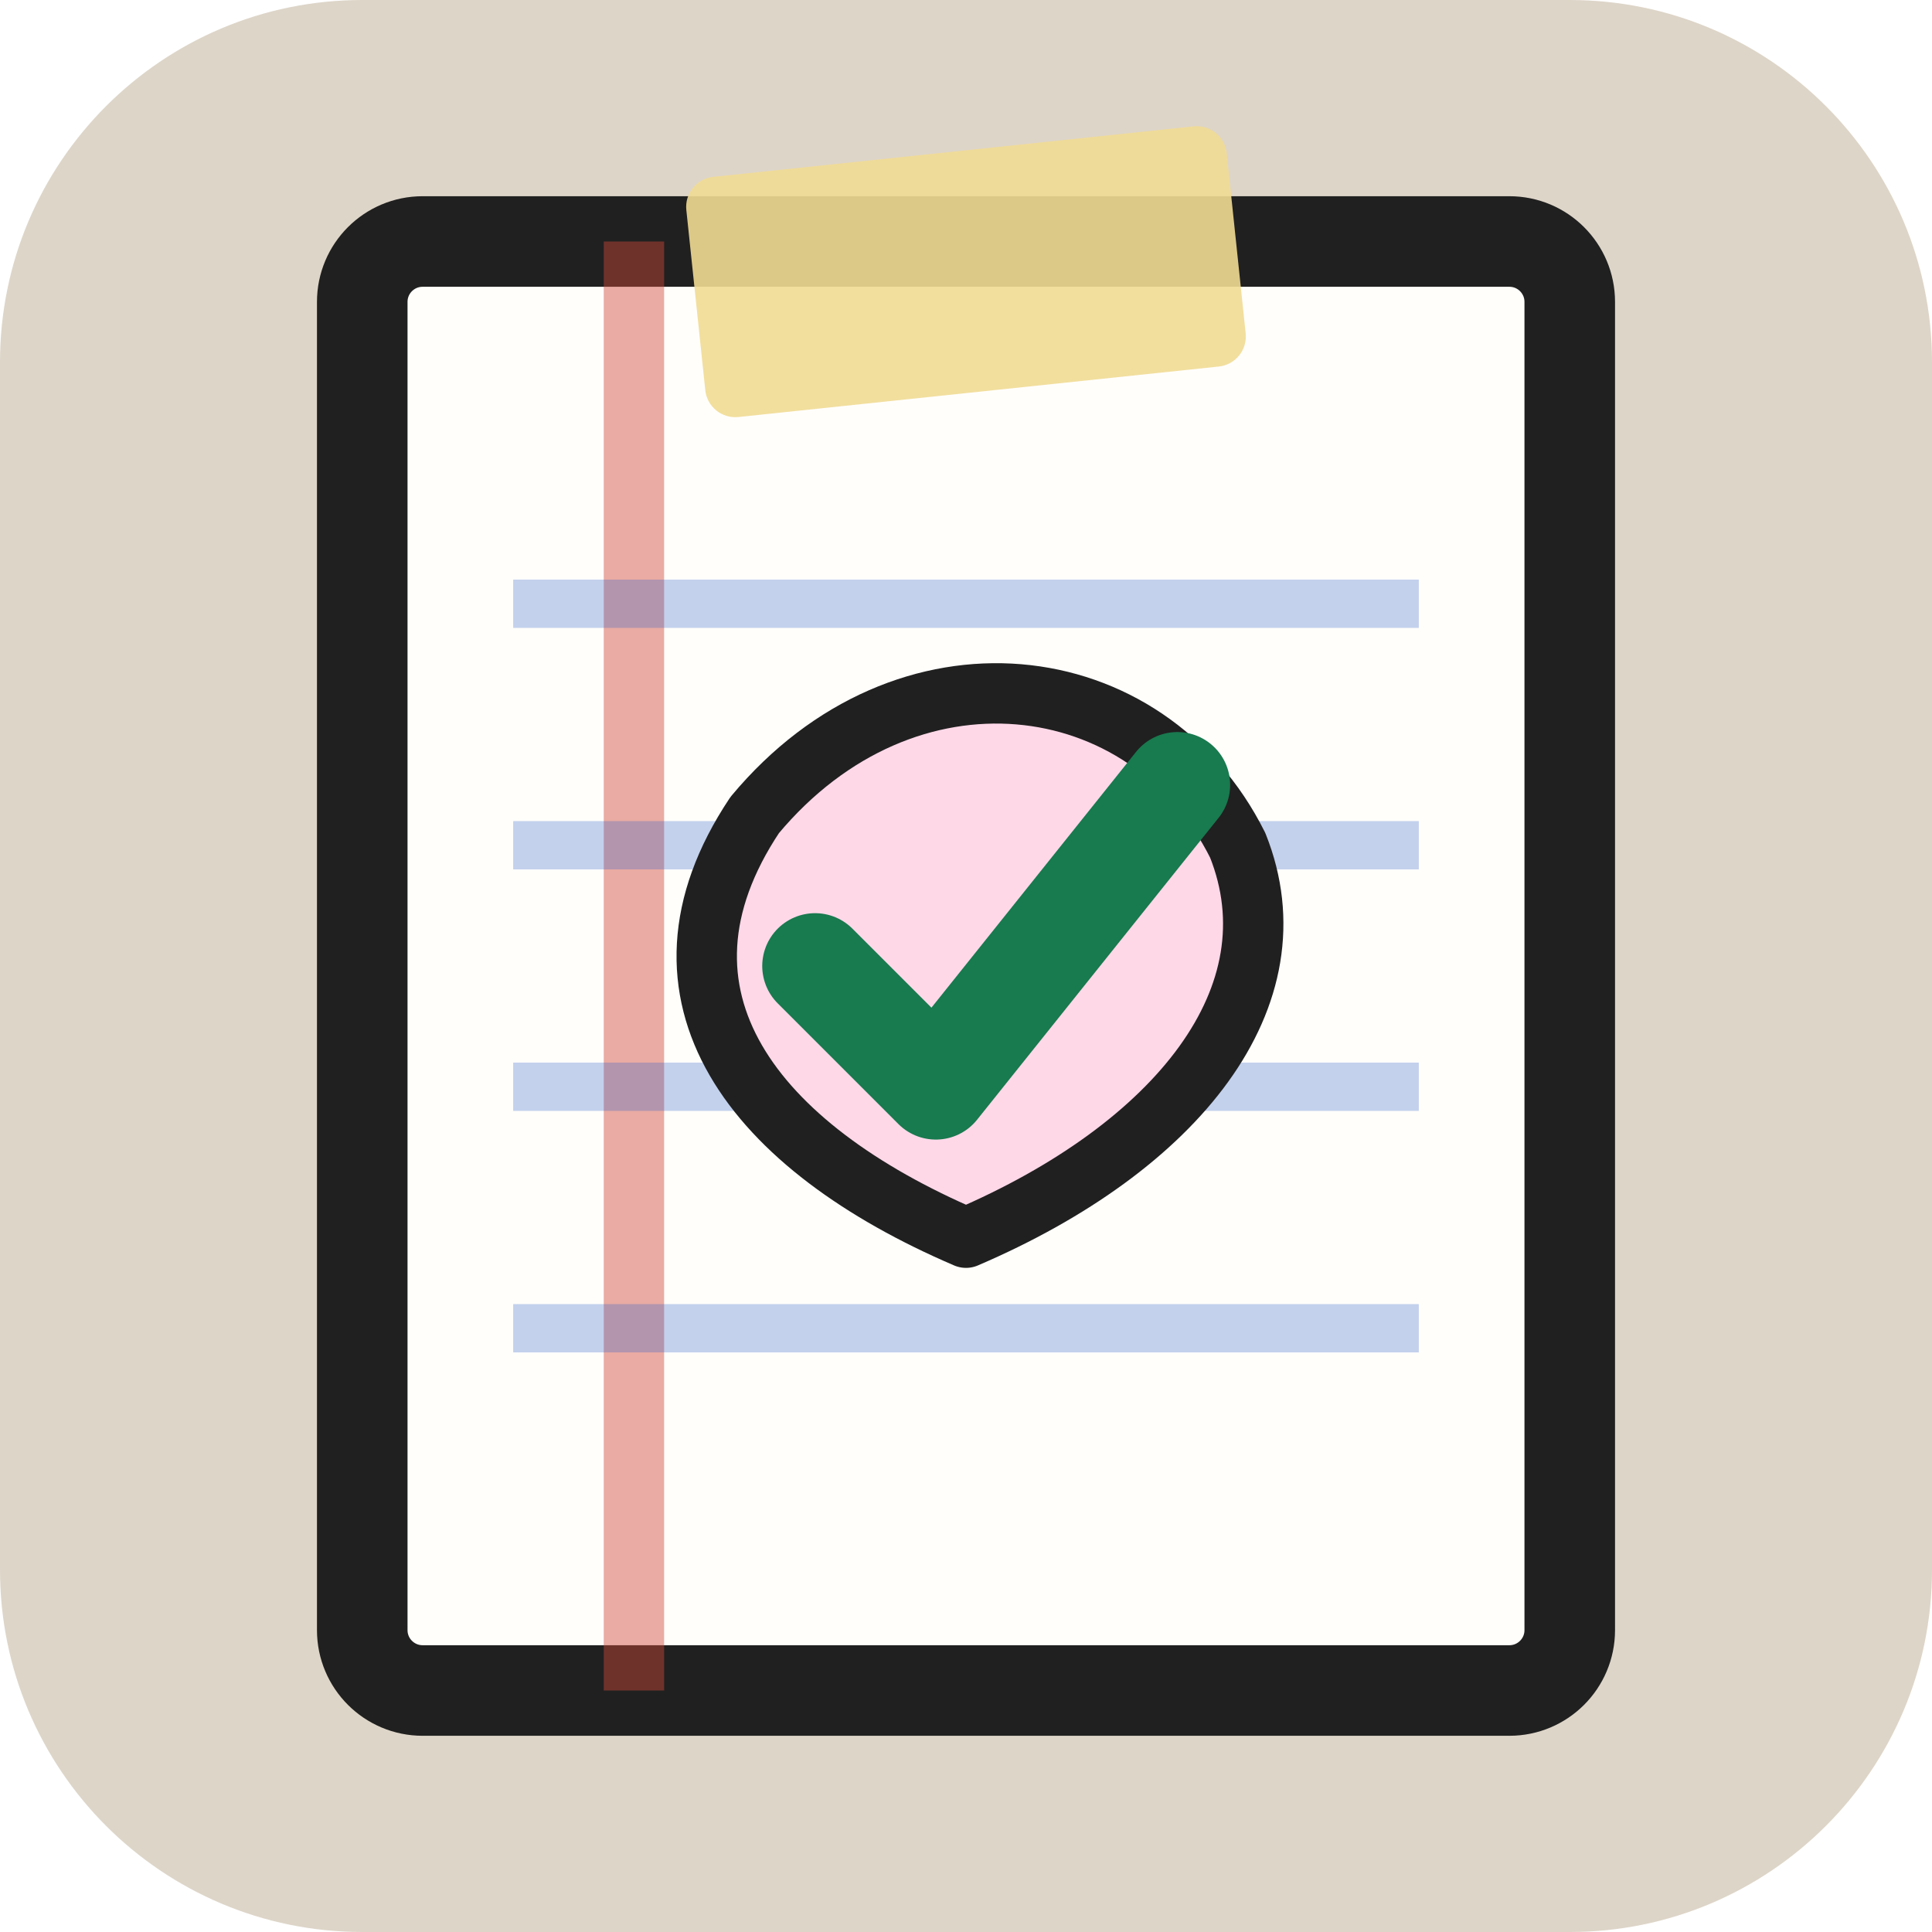
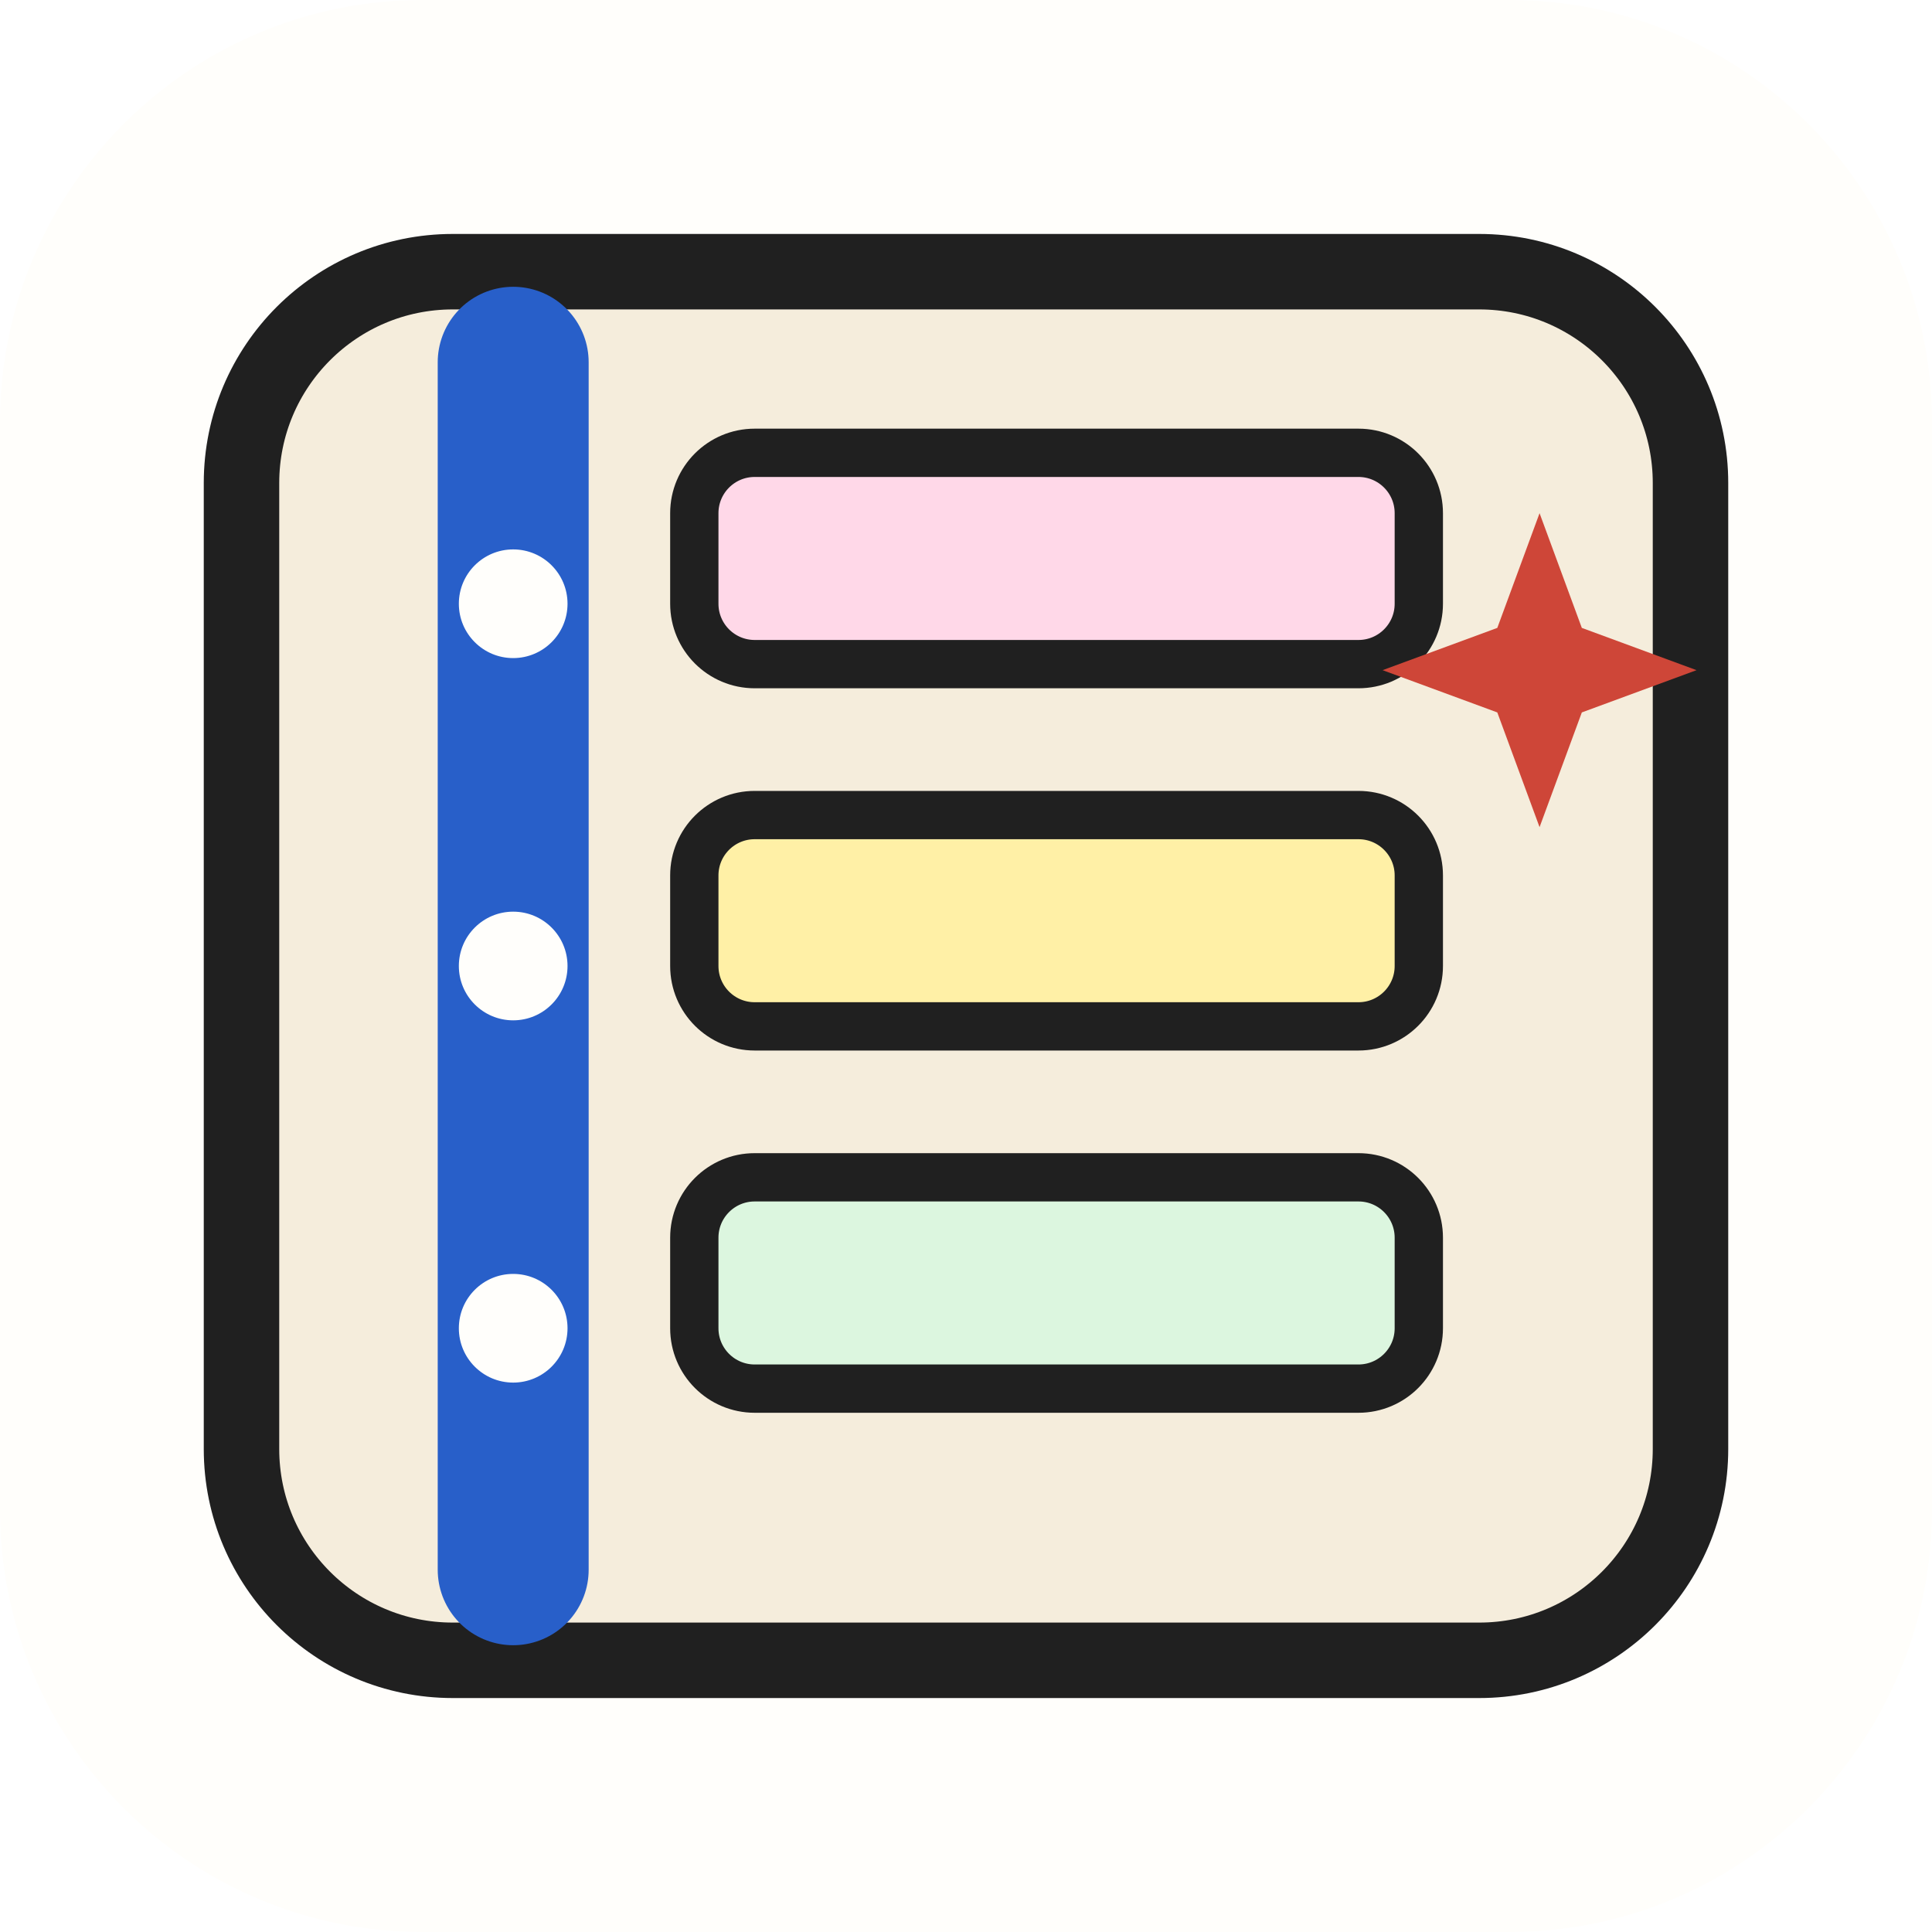
<svg xmlns="http://www.w3.org/2000/svg" viewBox="0 0 64 64" role="img" aria-label="Project Museum icon">
-   <rect width="64" height="64" rx="12" fill="#ddd5c8" />
-   <rect x="12" y="8" width="40" height="48" rx="2" fill="#fffefb" stroke="#202020" stroke-width="3" />
-   <path d="M21 8v48" stroke="#ce4638" stroke-width="2" opacity=".45" />
-   <path d="M17 20h30M17 28h30M17 36h30M17 44h30" stroke="#285fc9" stroke-width="1.6" opacity=".28" />
-   <rect x="23" y="5" width="18" height="8" rx="1" fill="#f1db94" opacity=".9" transform="rotate(-6 32 9)" />
-   <path d="M25 27c5-6 13-5 16 1 2 5-2 10-9 13-7-3-11-8-7-14z" fill="#ffd8e8" stroke="#202020" stroke-width="2" stroke-linejoin="round" />
-   <path d="M27 32l4 4 8-10" fill="none" stroke="#187a4f" stroke-width="3.5" stroke-linecap="round" stroke-linejoin="round" />
+   <rect width="64" height="64" rx="14" fill="#fffefb" />
+   <rect x="8" y="9" width="48" height="46" rx="7" fill="#f5eddc" stroke="#202020" stroke-width="2.5" />
+   <path d="M17 12v40" stroke="#285fc9" stroke-width="5" stroke-linecap="round" />
+   <rect x="23" y="15" width="24" height="7" rx="2" fill="#ffd8e8" stroke="#202020" stroke-width="1.6" />
+   <rect x="23" y="27" width="24" height="7" rx="2" fill="#fff0a6" stroke="#202020" stroke-width="1.6" />
+   <rect x="23" y="39" width="24" height="7" rx="2" fill="#dcf6df" stroke="#202020" stroke-width="1.6" />
+   <path d="M51 17l1.4 3.8 3.8 1.4-3.8 1.4L51 27.4l-1.4-3.8-3.8-1.4 3.8-1.4L51 17z" fill="#ce4638" />
+   <circle cx="17" cy="20" r="1.8" fill="#fffefb" />
+   <circle cx="17" cy="32" r="1.8" fill="#fffefb" />
+   <circle cx="17" cy="44" r="1.8" fill="#fffefb" />
</svg>
